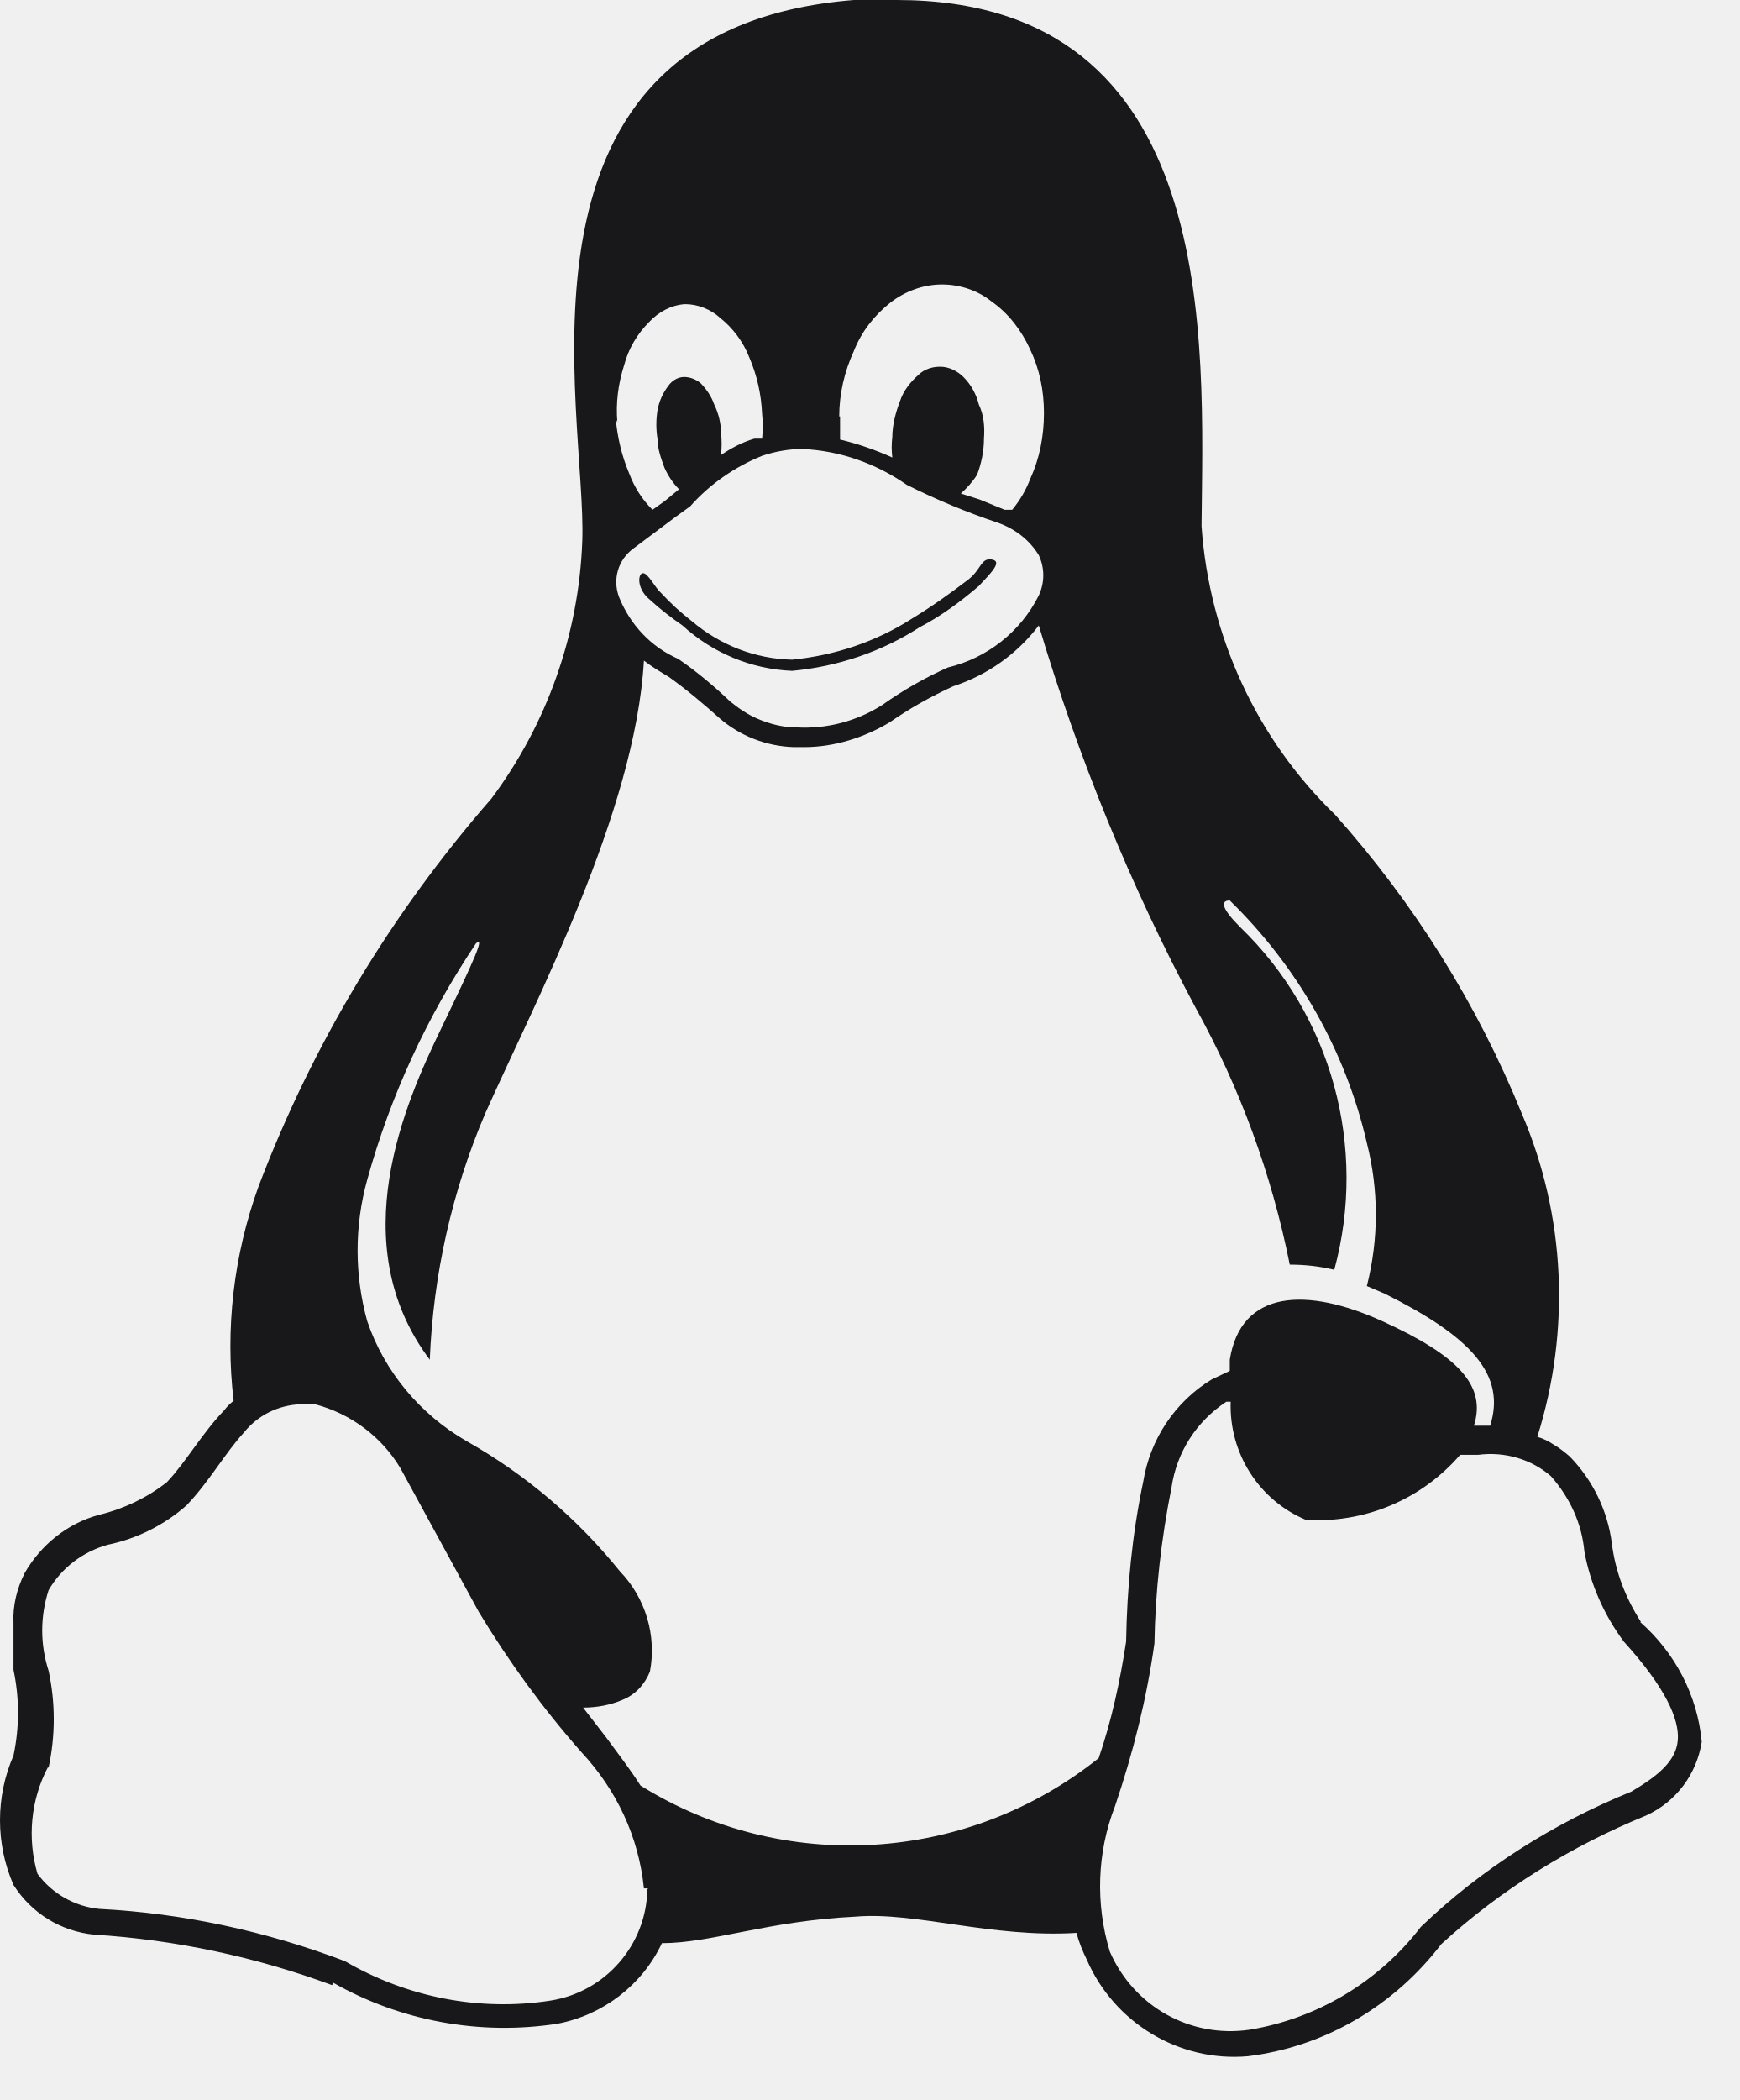
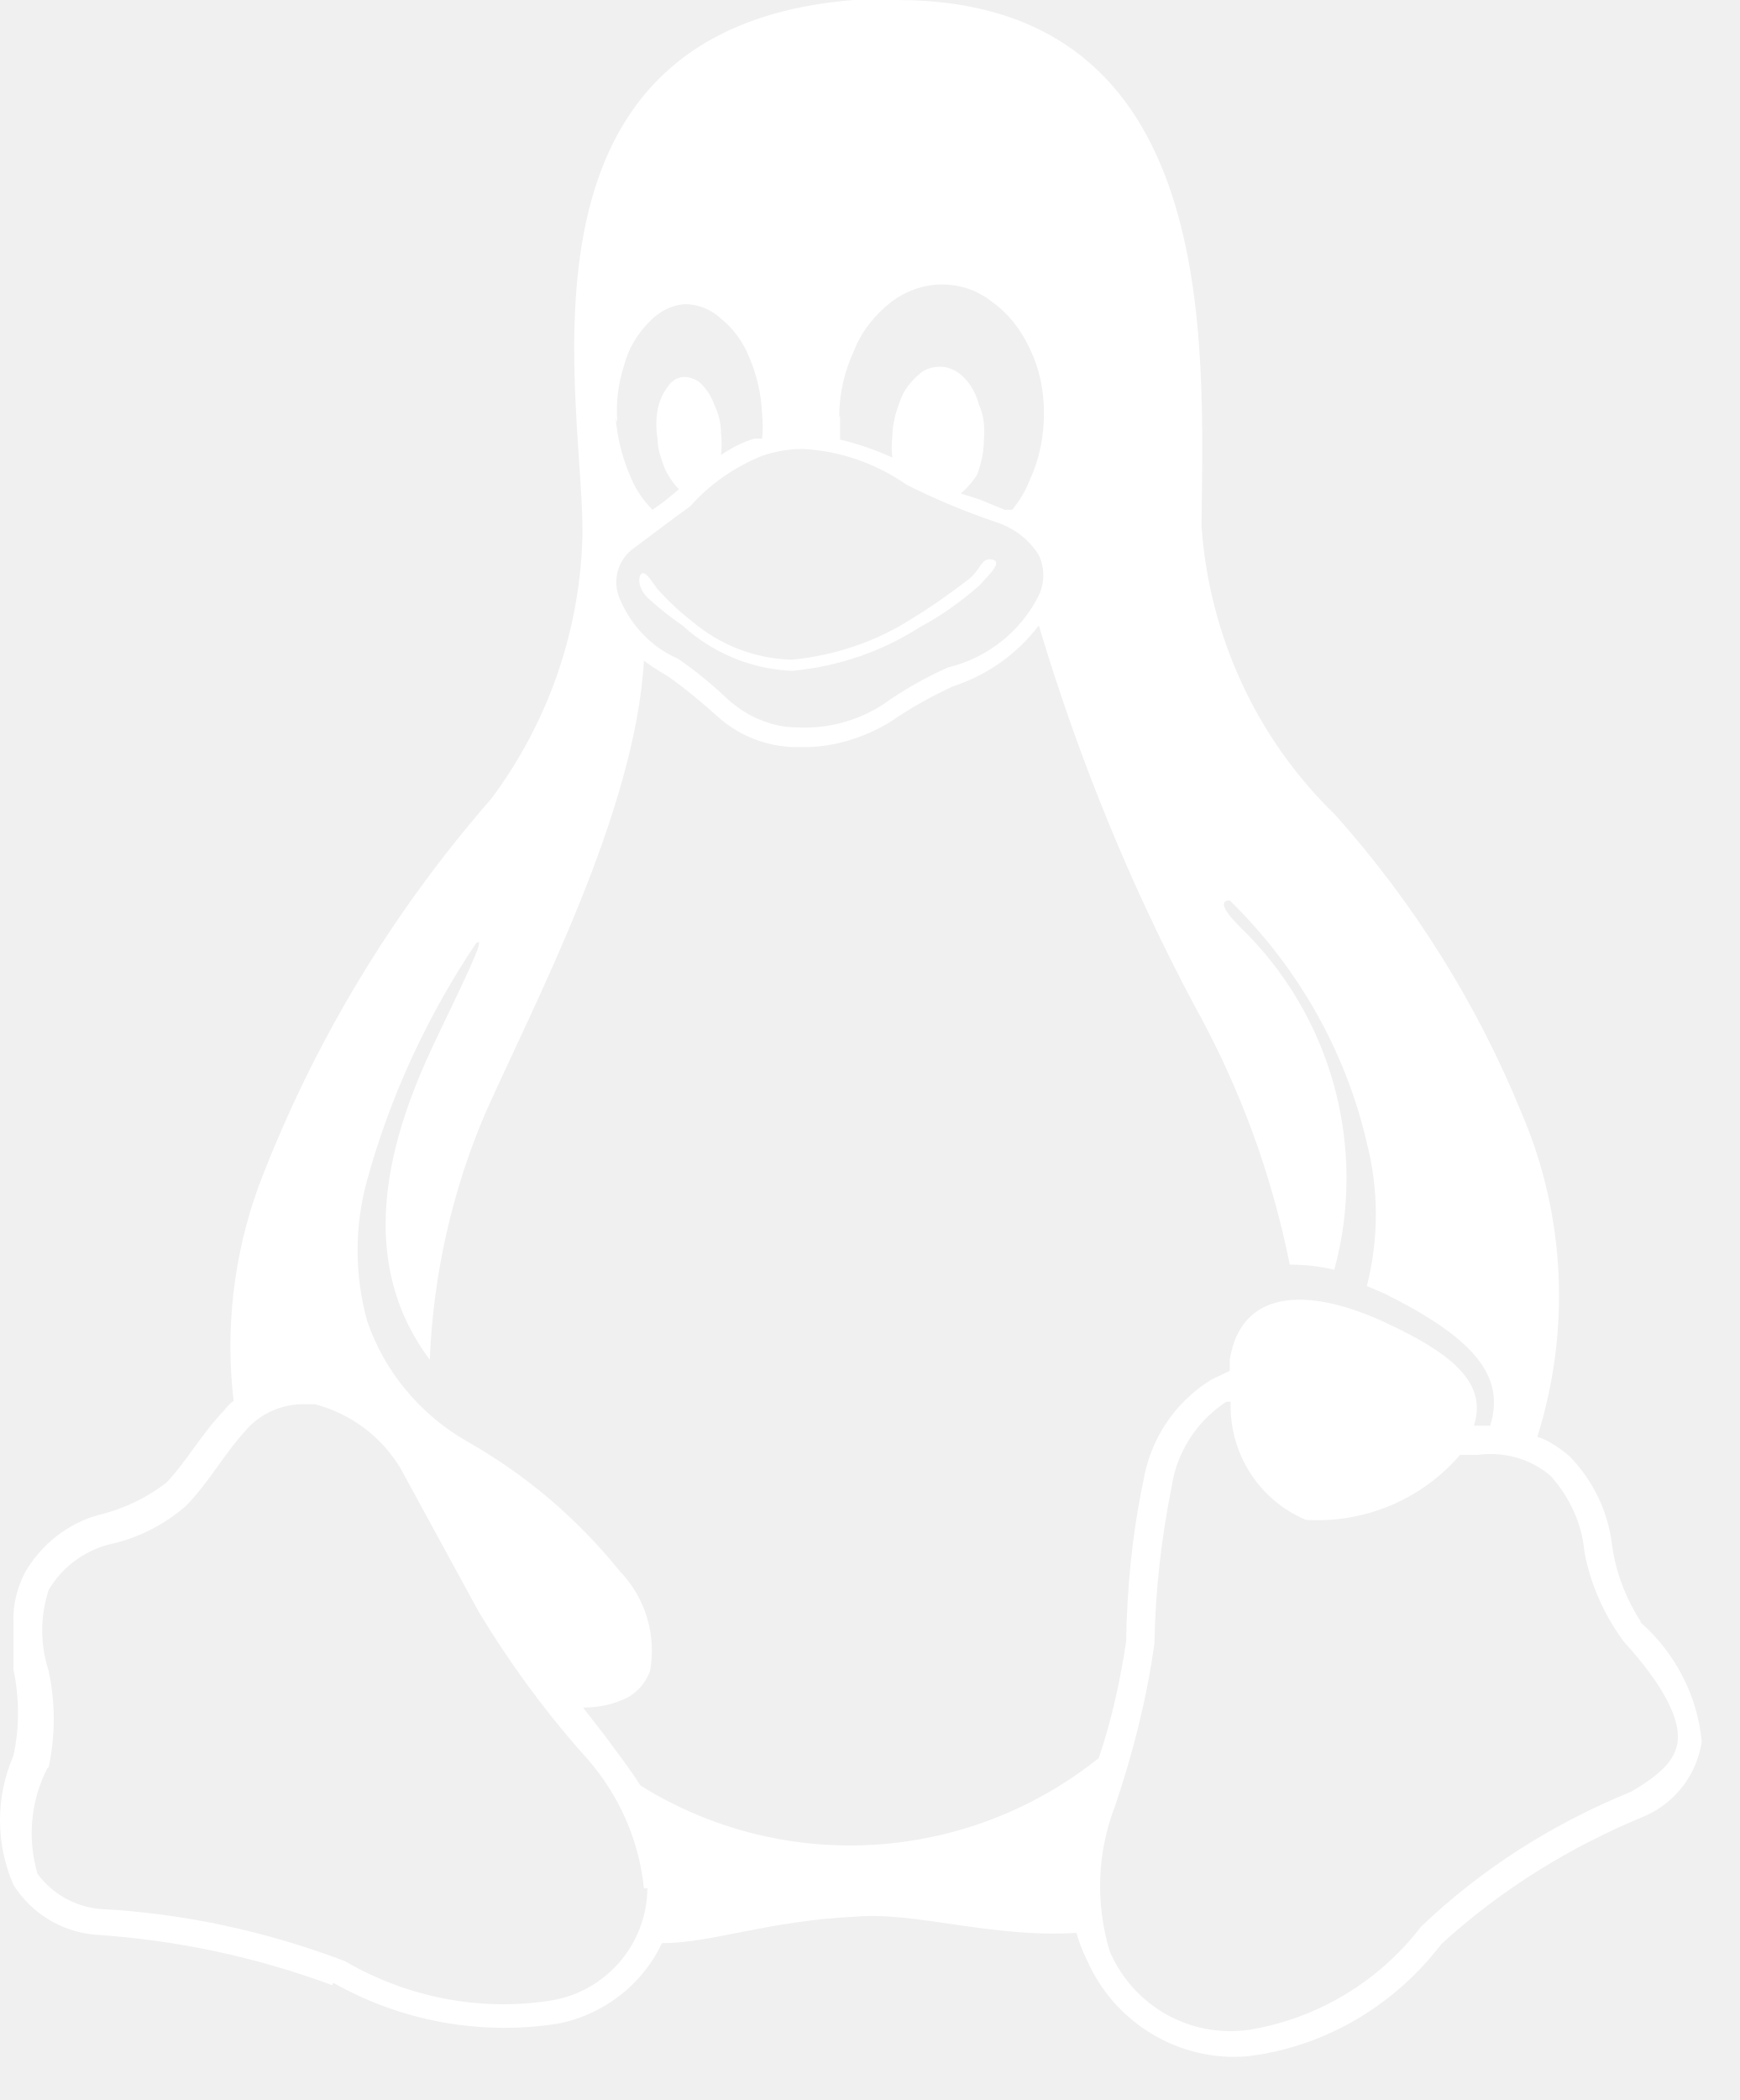
<svg xmlns="http://www.w3.org/2000/svg" width="29" height="35" viewBox="0 0 29 35" fill="none">
-   <path d="M27.357 27.032C27.099 26.632 26.928 26.189 26.871 25.718C26.799 25.175 26.557 24.675 26.171 24.276C26.086 24.204 26 24.133 25.9 24.076C25.814 24.019 25.729 23.976 25.629 23.947C26.186 22.177 26.1 20.263 25.372 18.564C24.629 16.736 23.572 15.051 22.259 13.58C20.945 12.309 20.16 10.596 20.031 8.768C20.059 5.712 20.374 0 14.947 0H14.233C8.179 0.486 9.792 6.883 9.707 9.025C9.65 10.567 9.121 12.066 8.193 13.309C6.522 15.222 5.209 17.407 4.309 19.777C3.895 20.92 3.752 22.148 3.895 23.347C3.838 23.39 3.781 23.447 3.738 23.505C3.366 23.89 3.095 24.376 2.781 24.704C2.453 24.961 2.067 25.147 1.653 25.247C1.125 25.389 0.682 25.746 0.411 26.218C0.282 26.475 0.211 26.76 0.225 27.046C0.225 27.303 0.225 27.574 0.225 27.831C0.325 28.302 0.325 28.788 0.225 29.259C-0.075 29.945 -0.075 30.73 0.225 31.416C0.525 31.887 1.01 32.187 1.567 32.244C2.924 32.329 4.266 32.615 5.537 33.086L5.651 32.843L5.551 33.043C6.679 33.686 8.007 33.929 9.293 33.729C10.049 33.586 10.706 33.086 11.035 32.386C11.863 32.386 12.791 32.015 14.262 31.944C15.261 31.858 16.518 32.301 17.946 32.215C17.989 32.372 18.046 32.515 18.117 32.658C18.574 33.715 19.66 34.371 20.802 34.271C22.087 34.114 23.244 33.429 24.029 32.401C25.029 31.487 26.186 30.773 27.442 30.259C27.942 30.03 28.285 29.573 28.37 29.031C28.299 28.26 27.928 27.546 27.342 27.032H27.357ZM13.991 6.94C13.991 6.569 14.076 6.197 14.233 5.855C14.362 5.526 14.576 5.255 14.847 5.041C15.09 4.855 15.39 4.741 15.704 4.741C16.004 4.741 16.304 4.841 16.532 5.026C16.818 5.226 17.032 5.512 17.175 5.826C17.332 6.155 17.404 6.512 17.404 6.883C17.404 7.268 17.332 7.64 17.175 7.982C17.104 8.168 17.004 8.339 16.875 8.496H16.747L16.332 8.325L16.018 8.225C16.118 8.139 16.218 8.025 16.29 7.911C16.361 7.725 16.404 7.511 16.404 7.311C16.418 7.111 16.404 6.926 16.318 6.74C16.275 6.569 16.19 6.412 16.061 6.283C15.961 6.183 15.818 6.112 15.676 6.112C15.533 6.112 15.404 6.155 15.304 6.255C15.176 6.369 15.062 6.512 15.005 6.683C14.933 6.869 14.876 7.083 14.876 7.283C14.862 7.397 14.862 7.511 14.876 7.625C14.59 7.497 14.305 7.397 14.005 7.326C14.005 7.226 14.005 7.111 14.005 7.011V6.94H13.991ZM10.292 7.04C10.264 6.711 10.306 6.397 10.406 6.083C10.478 5.812 10.621 5.569 10.82 5.369C10.978 5.198 11.192 5.084 11.42 5.069C11.634 5.069 11.849 5.155 12.006 5.298C12.22 5.469 12.391 5.698 12.491 5.955C12.62 6.255 12.691 6.569 12.705 6.897C12.72 7.04 12.72 7.168 12.705 7.311H12.577C12.377 7.368 12.191 7.468 12.02 7.583C12.034 7.454 12.034 7.34 12.02 7.211C12.02 7.054 11.977 6.883 11.906 6.74C11.863 6.612 11.777 6.483 11.677 6.383C11.606 6.326 11.506 6.283 11.406 6.283C11.292 6.283 11.192 6.354 11.135 6.44C11.049 6.554 10.992 6.683 10.963 6.826C10.935 6.997 10.935 7.154 10.963 7.326C10.963 7.483 11.02 7.64 11.078 7.797C11.135 7.925 11.22 8.054 11.32 8.154L11.078 8.354L10.878 8.496C10.706 8.325 10.578 8.125 10.492 7.897C10.364 7.597 10.292 7.283 10.264 6.969L10.292 7.04ZM10.563 9.139L11.249 8.625L11.506 8.439C11.834 8.068 12.248 7.782 12.705 7.597C12.92 7.525 13.148 7.483 13.377 7.483C14.005 7.511 14.605 7.725 15.119 8.082C15.604 8.325 16.118 8.539 16.632 8.711C16.918 8.811 17.161 8.996 17.318 9.253C17.418 9.467 17.418 9.71 17.318 9.924C17.018 10.524 16.461 10.967 15.804 11.124C15.419 11.295 15.047 11.509 14.705 11.752C14.276 12.024 13.776 12.152 13.277 12.123C13.048 12.123 12.834 12.066 12.634 11.981C12.463 11.909 12.32 11.809 12.177 11.695C11.906 11.438 11.62 11.195 11.306 10.981C10.849 10.781 10.506 10.41 10.321 9.953C10.207 9.653 10.306 9.325 10.563 9.139ZM10.792 31.487C10.778 32.415 10.092 33.2 9.178 33.343C7.993 33.529 6.779 33.286 5.751 32.686C4.437 32.187 3.052 31.887 1.653 31.815C1.239 31.773 0.867 31.558 0.625 31.23C0.453 30.644 0.511 30.002 0.796 29.459H0.81C0.925 28.931 0.925 28.374 0.81 27.846C0.668 27.403 0.668 26.946 0.81 26.503C1.025 26.132 1.382 25.861 1.796 25.746C2.281 25.646 2.738 25.418 3.109 25.09C3.481 24.704 3.752 24.218 4.066 23.876C4.295 23.59 4.637 23.419 5.009 23.404H5.251C5.851 23.562 6.365 23.947 6.679 24.476L7.979 26.86C8.479 27.689 9.05 28.474 9.692 29.202C10.278 29.83 10.649 30.616 10.735 31.473H10.806L10.792 31.487ZM10.678 29.759C10.506 29.488 10.306 29.231 10.107 28.959L9.721 28.46C9.949 28.46 10.178 28.417 10.378 28.331C10.592 28.245 10.749 28.074 10.835 27.86C10.949 27.26 10.763 26.632 10.335 26.189C9.621 25.304 8.764 24.576 7.779 24.019C7.008 23.576 6.408 22.862 6.122 22.019C5.908 21.248 5.908 20.434 6.122 19.663C6.508 18.264 7.122 16.936 7.936 15.722C8.079 15.608 7.936 15.936 7.351 17.15C6.765 18.364 5.708 20.72 7.165 22.662C7.222 21.248 7.536 19.849 8.093 18.549C8.907 16.722 10.592 13.537 10.735 11.01C10.863 11.11 11.006 11.195 11.149 11.281C11.449 11.495 11.72 11.724 11.991 11.966C12.334 12.266 12.777 12.438 13.234 12.452H13.405C13.905 12.452 14.405 12.295 14.833 12.038C15.162 11.809 15.518 11.609 15.89 11.438C16.461 11.252 16.961 10.896 17.318 10.424C17.975 12.623 18.846 14.765 19.931 16.793C20.674 18.135 21.202 19.578 21.502 21.077C21.759 21.077 22.002 21.105 22.244 21.163C22.801 19.121 22.201 16.922 20.674 15.451C20.359 15.136 20.345 15.008 20.502 15.008C21.63 16.108 22.43 17.507 22.787 19.049C22.987 19.835 22.987 20.648 22.787 21.434L23.087 21.562C24.515 22.276 25.114 22.905 24.843 23.762H24.572C24.786 23.09 24.301 22.591 23.044 22.019C21.787 21.448 20.688 21.491 20.502 22.662V22.848L20.202 22.99C19.588 23.362 19.174 23.99 19.06 24.69C18.874 25.575 18.789 26.46 18.774 27.36C18.674 28.017 18.532 28.674 18.317 29.302C16.118 31.058 13.062 31.244 10.678 29.759ZM27.199 29.859C25.9 30.387 24.7 31.144 23.687 32.115C22.987 33.029 21.959 33.643 20.831 33.829C19.845 33.972 18.903 33.443 18.503 32.529C18.26 31.73 18.289 30.873 18.589 30.102C18.889 29.216 19.117 28.317 19.246 27.389C19.26 26.517 19.36 25.646 19.531 24.79C19.617 24.204 19.945 23.69 20.445 23.362H20.517C20.488 24.218 20.988 25.004 21.773 25.332C22.758 25.389 23.701 24.99 24.343 24.247H24.643C25.086 24.19 25.529 24.318 25.857 24.604C26.171 24.961 26.371 25.389 26.414 25.861C26.514 26.403 26.742 26.917 27.071 27.36C27.771 28.131 27.999 28.66 27.971 29.002C27.942 29.345 27.656 29.588 27.199 29.859ZM10.835 9.996C10.606 9.81 10.635 9.553 10.72 9.553C10.806 9.553 10.921 9.796 11.02 9.882C11.178 10.053 11.349 10.21 11.534 10.353C12.006 10.753 12.591 10.981 13.205 10.995C13.919 10.924 14.605 10.695 15.204 10.31C15.533 10.11 15.833 9.896 16.133 9.667C16.361 9.496 16.347 9.296 16.532 9.325C16.718 9.353 16.532 9.539 16.318 9.767C16.018 10.024 15.69 10.267 15.333 10.453C14.69 10.867 13.962 11.11 13.205 11.181C12.52 11.152 11.877 10.881 11.377 10.424C11.192 10.296 11.006 10.153 10.835 9.996Z" fill="#18181B" />
+   <path d="M27.357 27.032C27.099 26.632 26.928 26.189 26.871 25.718C26.799 25.175 26.557 24.675 26.171 24.276C26.086 24.204 26 24.133 25.9 24.076C25.814 24.019 25.729 23.976 25.629 23.947C26.186 22.177 26.1 20.263 25.372 18.564C24.629 16.736 23.572 15.051 22.259 13.58C20.945 12.309 20.16 10.596 20.031 8.768C20.059 5.712 20.374 0 14.947 0H14.233C8.179 0.486 9.792 6.883 9.707 9.025C9.65 10.567 9.121 12.066 8.193 13.309C6.522 15.222 5.209 17.407 4.309 19.777C3.895 20.92 3.752 22.148 3.895 23.347C3.838 23.39 3.781 23.447 3.738 23.505C3.366 23.89 3.095 24.376 2.781 24.704C2.453 24.961 2.067 25.147 1.653 25.247C1.125 25.389 0.682 25.746 0.411 26.218C0.282 26.475 0.211 26.76 0.225 27.046C0.225 27.303 0.225 27.574 0.225 27.831C0.325 28.302 0.325 28.788 0.225 29.259C-0.075 29.945 -0.075 30.73 0.225 31.416C0.525 31.887 1.01 32.187 1.567 32.244C2.924 32.329 4.266 32.615 5.537 33.086L5.651 32.843L5.551 33.043C6.679 33.686 8.007 33.929 9.293 33.729C10.049 33.586 10.706 33.086 11.035 32.386C11.863 32.386 12.791 32.015 14.262 31.944C15.261 31.858 16.518 32.301 17.946 32.215C17.989 32.372 18.046 32.515 18.117 32.658C18.574 33.715 19.66 34.371 20.802 34.271C22.087 34.114 23.244 33.429 24.029 32.401C25.029 31.487 26.186 30.773 27.442 30.259C27.942 30.03 28.285 29.573 28.37 29.031C28.299 28.26 27.928 27.546 27.342 27.032H27.357ZM13.991 6.94C13.991 6.569 14.076 6.197 14.233 5.855C14.362 5.526 14.576 5.255 14.847 5.041C15.09 4.855 15.39 4.741 15.704 4.741C16.004 4.741 16.304 4.841 16.532 5.026C16.818 5.226 17.032 5.512 17.175 5.826C17.332 6.155 17.404 6.512 17.404 6.883C17.404 7.268 17.332 7.64 17.175 7.982C17.104 8.168 17.004 8.339 16.875 8.496H16.747L16.332 8.325L16.018 8.225C16.118 8.139 16.218 8.025 16.29 7.911C16.361 7.725 16.404 7.511 16.404 7.311C16.418 7.111 16.404 6.926 16.318 6.74C16.275 6.569 16.19 6.412 16.061 6.283C15.961 6.183 15.818 6.112 15.676 6.112C15.533 6.112 15.404 6.155 15.304 6.255C15.176 6.369 15.062 6.512 15.005 6.683C14.933 6.869 14.876 7.083 14.876 7.283C14.862 7.397 14.862 7.511 14.876 7.625C14.59 7.497 14.305 7.397 14.005 7.326C14.005 7.226 14.005 7.111 14.005 7.011V6.94H13.991ZM10.292 7.04C10.264 6.711 10.306 6.397 10.406 6.083C10.478 5.812 10.621 5.569 10.82 5.369C10.978 5.198 11.192 5.084 11.42 5.069C11.634 5.069 11.849 5.155 12.006 5.298C12.22 5.469 12.391 5.698 12.491 5.955C12.62 6.255 12.691 6.569 12.705 6.897C12.72 7.04 12.72 7.168 12.705 7.311H12.577C12.377 7.368 12.191 7.468 12.02 7.583C12.034 7.454 12.034 7.34 12.02 7.211C12.02 7.054 11.977 6.883 11.906 6.74C11.863 6.612 11.777 6.483 11.677 6.383C11.606 6.326 11.506 6.283 11.406 6.283C11.292 6.283 11.192 6.354 11.135 6.44C11.049 6.554 10.992 6.683 10.963 6.826C10.935 6.997 10.935 7.154 10.963 7.326C10.963 7.483 11.02 7.64 11.078 7.797C11.135 7.925 11.22 8.054 11.32 8.154L11.078 8.354L10.878 8.496C10.706 8.325 10.578 8.125 10.492 7.897C10.364 7.597 10.292 7.283 10.264 6.969L10.292 7.04ZM10.563 9.139L11.249 8.625L11.506 8.439C11.834 8.068 12.248 7.782 12.705 7.597C12.92 7.525 13.148 7.483 13.377 7.483C14.005 7.511 14.605 7.725 15.119 8.082C15.604 8.325 16.118 8.539 16.632 8.711C16.918 8.811 17.161 8.996 17.318 9.253C17.418 9.467 17.418 9.71 17.318 9.924C17.018 10.524 16.461 10.967 15.804 11.124C15.419 11.295 15.047 11.509 14.705 11.752C14.276 12.024 13.776 12.152 13.277 12.123C13.048 12.123 12.834 12.066 12.634 11.981C12.463 11.909 12.32 11.809 12.177 11.695C11.906 11.438 11.62 11.195 11.306 10.981C10.849 10.781 10.506 10.41 10.321 9.953C10.207 9.653 10.306 9.325 10.563 9.139ZM10.792 31.487C10.778 32.415 10.092 33.2 9.178 33.343C7.993 33.529 6.779 33.286 5.751 32.686C4.437 32.187 3.052 31.887 1.653 31.815C1.239 31.773 0.867 31.558 0.625 31.23C0.453 30.644 0.511 30.002 0.796 29.459H0.81C0.925 28.931 0.925 28.374 0.81 27.846C0.668 27.403 0.668 26.946 0.81 26.503C1.025 26.132 1.382 25.861 1.796 25.746C2.281 25.646 2.738 25.418 3.109 25.09C3.481 24.704 3.752 24.218 4.066 23.876C4.295 23.59 4.637 23.419 5.009 23.404H5.251C5.851 23.562 6.365 23.947 6.679 24.476L7.979 26.86C8.479 27.689 9.05 28.474 9.692 29.202C10.278 29.83 10.649 30.616 10.735 31.473H10.806L10.792 31.487ZM10.678 29.759C10.506 29.488 10.306 29.231 10.107 28.959L9.721 28.46C9.949 28.46 10.178 28.417 10.378 28.331C10.592 28.245 10.749 28.074 10.835 27.86C10.949 27.26 10.763 26.632 10.335 26.189C9.621 25.304 8.764 24.576 7.779 24.019C7.008 23.576 6.408 22.862 6.122 22.019C5.908 21.248 5.908 20.434 6.122 19.663C6.508 18.264 7.122 16.936 7.936 15.722C8.079 15.608 7.936 15.936 7.351 17.15C6.765 18.364 5.708 20.72 7.165 22.662C7.222 21.248 7.536 19.849 8.093 18.549C8.907 16.722 10.592 13.537 10.735 11.01C10.863 11.11 11.006 11.195 11.149 11.281C11.449 11.495 11.72 11.724 11.991 11.966C12.334 12.266 12.777 12.438 13.234 12.452H13.405C13.905 12.452 14.405 12.295 14.833 12.038C15.162 11.809 15.518 11.609 15.89 11.438C16.461 11.252 16.961 10.896 17.318 10.424C17.975 12.623 18.846 14.765 19.931 16.793C20.674 18.135 21.202 19.578 21.502 21.077C21.759 21.077 22.002 21.105 22.244 21.163C22.801 19.121 22.201 16.922 20.674 15.451C20.359 15.136 20.345 15.008 20.502 15.008C21.63 16.108 22.43 17.507 22.787 19.049C22.987 19.835 22.987 20.648 22.787 21.434L23.087 21.562C24.515 22.276 25.114 22.905 24.843 23.762H24.572C24.786 23.09 24.301 22.591 23.044 22.019C21.787 21.448 20.688 21.491 20.502 22.662V22.848L20.202 22.99C19.588 23.362 19.174 23.99 19.06 24.69C18.874 25.575 18.789 26.46 18.774 27.36C18.674 28.017 18.532 28.674 18.317 29.302C16.118 31.058 13.062 31.244 10.678 29.759ZM27.199 29.859C25.9 30.387 24.7 31.144 23.687 32.115C22.987 33.029 21.959 33.643 20.831 33.829C19.845 33.972 18.903 33.443 18.503 32.529C18.26 31.73 18.289 30.873 18.589 30.102C18.889 29.216 19.117 28.317 19.246 27.389C19.26 26.517 19.36 25.646 19.531 24.79C19.617 24.204 19.945 23.69 20.445 23.362H20.517C20.488 24.218 20.988 25.004 21.773 25.332C22.758 25.389 23.701 24.99 24.343 24.247H24.643C25.086 24.19 25.529 24.318 25.857 24.604C26.171 24.961 26.371 25.389 26.414 25.861C26.514 26.403 26.742 26.917 27.071 27.36C27.771 28.131 27.999 28.66 27.971 29.002C27.942 29.345 27.656 29.588 27.199 29.859ZM10.835 9.996C10.606 9.81 10.635 9.553 10.72 9.553C10.806 9.553 10.921 9.796 11.02 9.882C11.178 10.053 11.349 10.21 11.534 10.353C12.006 10.753 12.591 10.981 13.205 10.995C13.919 10.924 14.605 10.695 15.204 10.31C15.533 10.11 15.833 9.896 16.133 9.667C16.361 9.496 16.347 9.296 16.532 9.325C16.718 9.353 16.532 9.539 16.318 9.767C16.018 10.024 15.69 10.267 15.333 10.453C14.69 10.867 13.962 11.11 13.205 11.181C12.52 11.152 11.877 10.881 11.377 10.424C11.192 10.296 11.006 10.153 10.835 9.996Z" fill="#FFFFFF" />
</svg>
